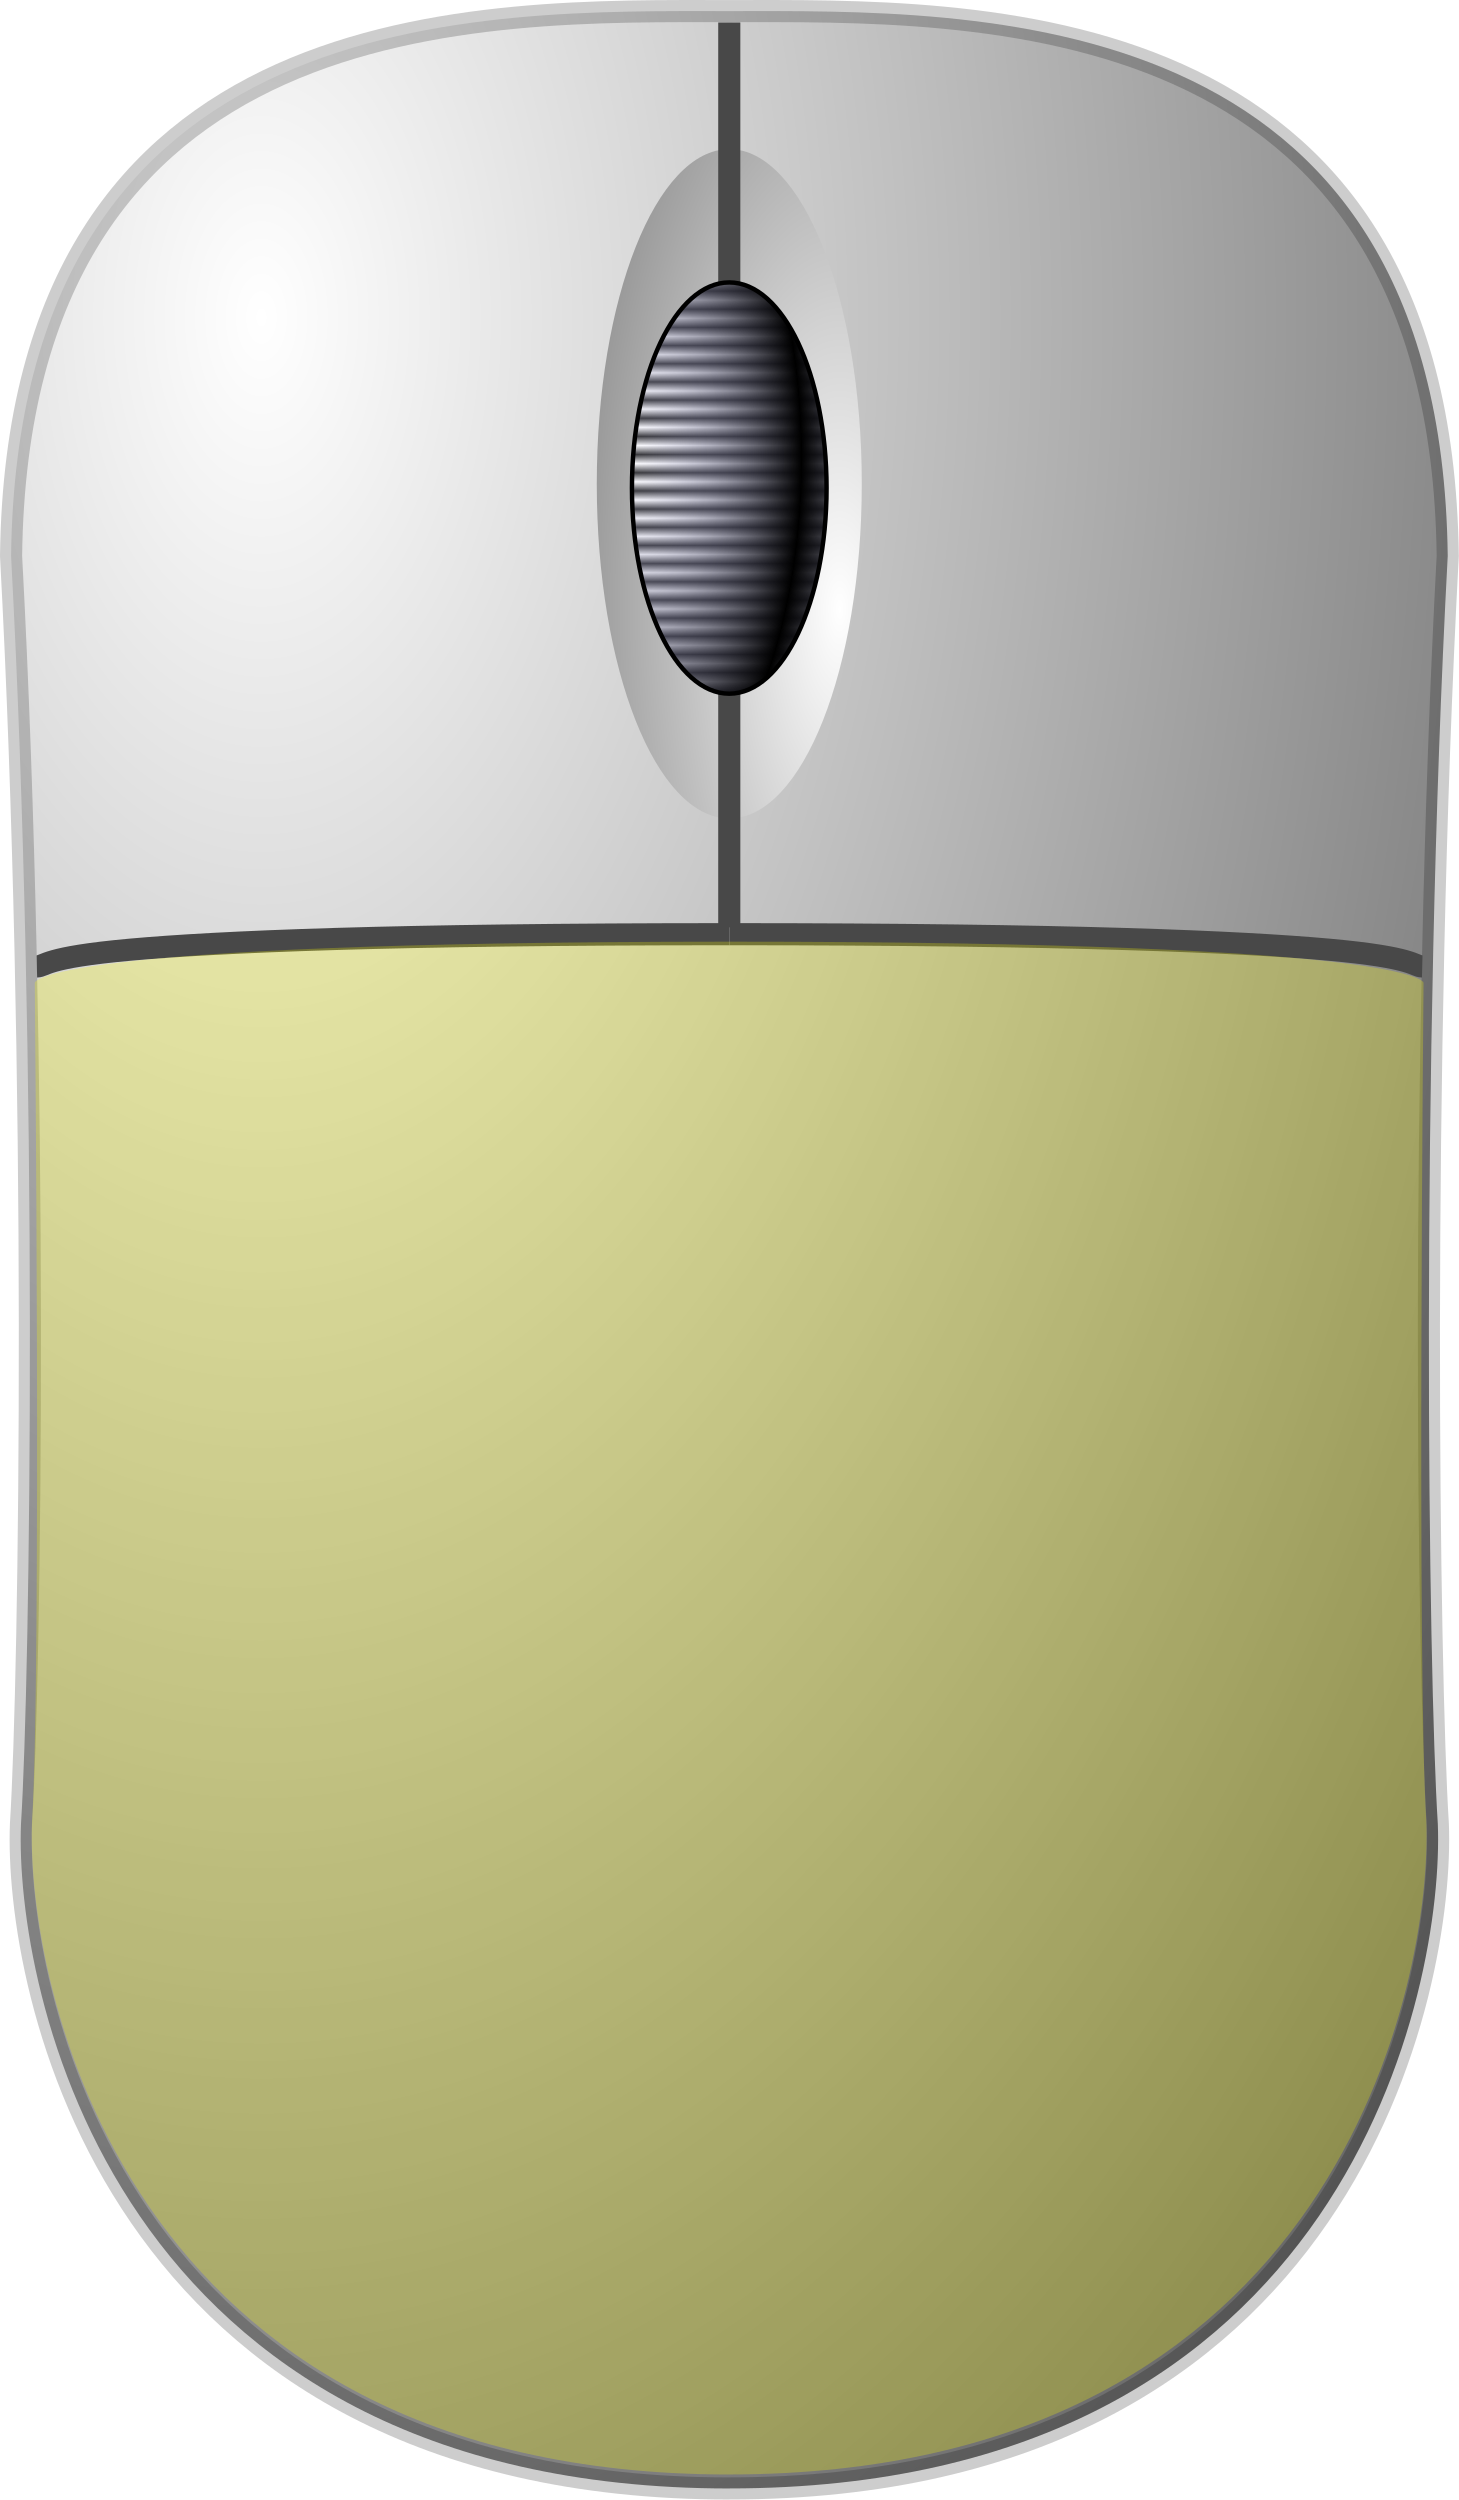
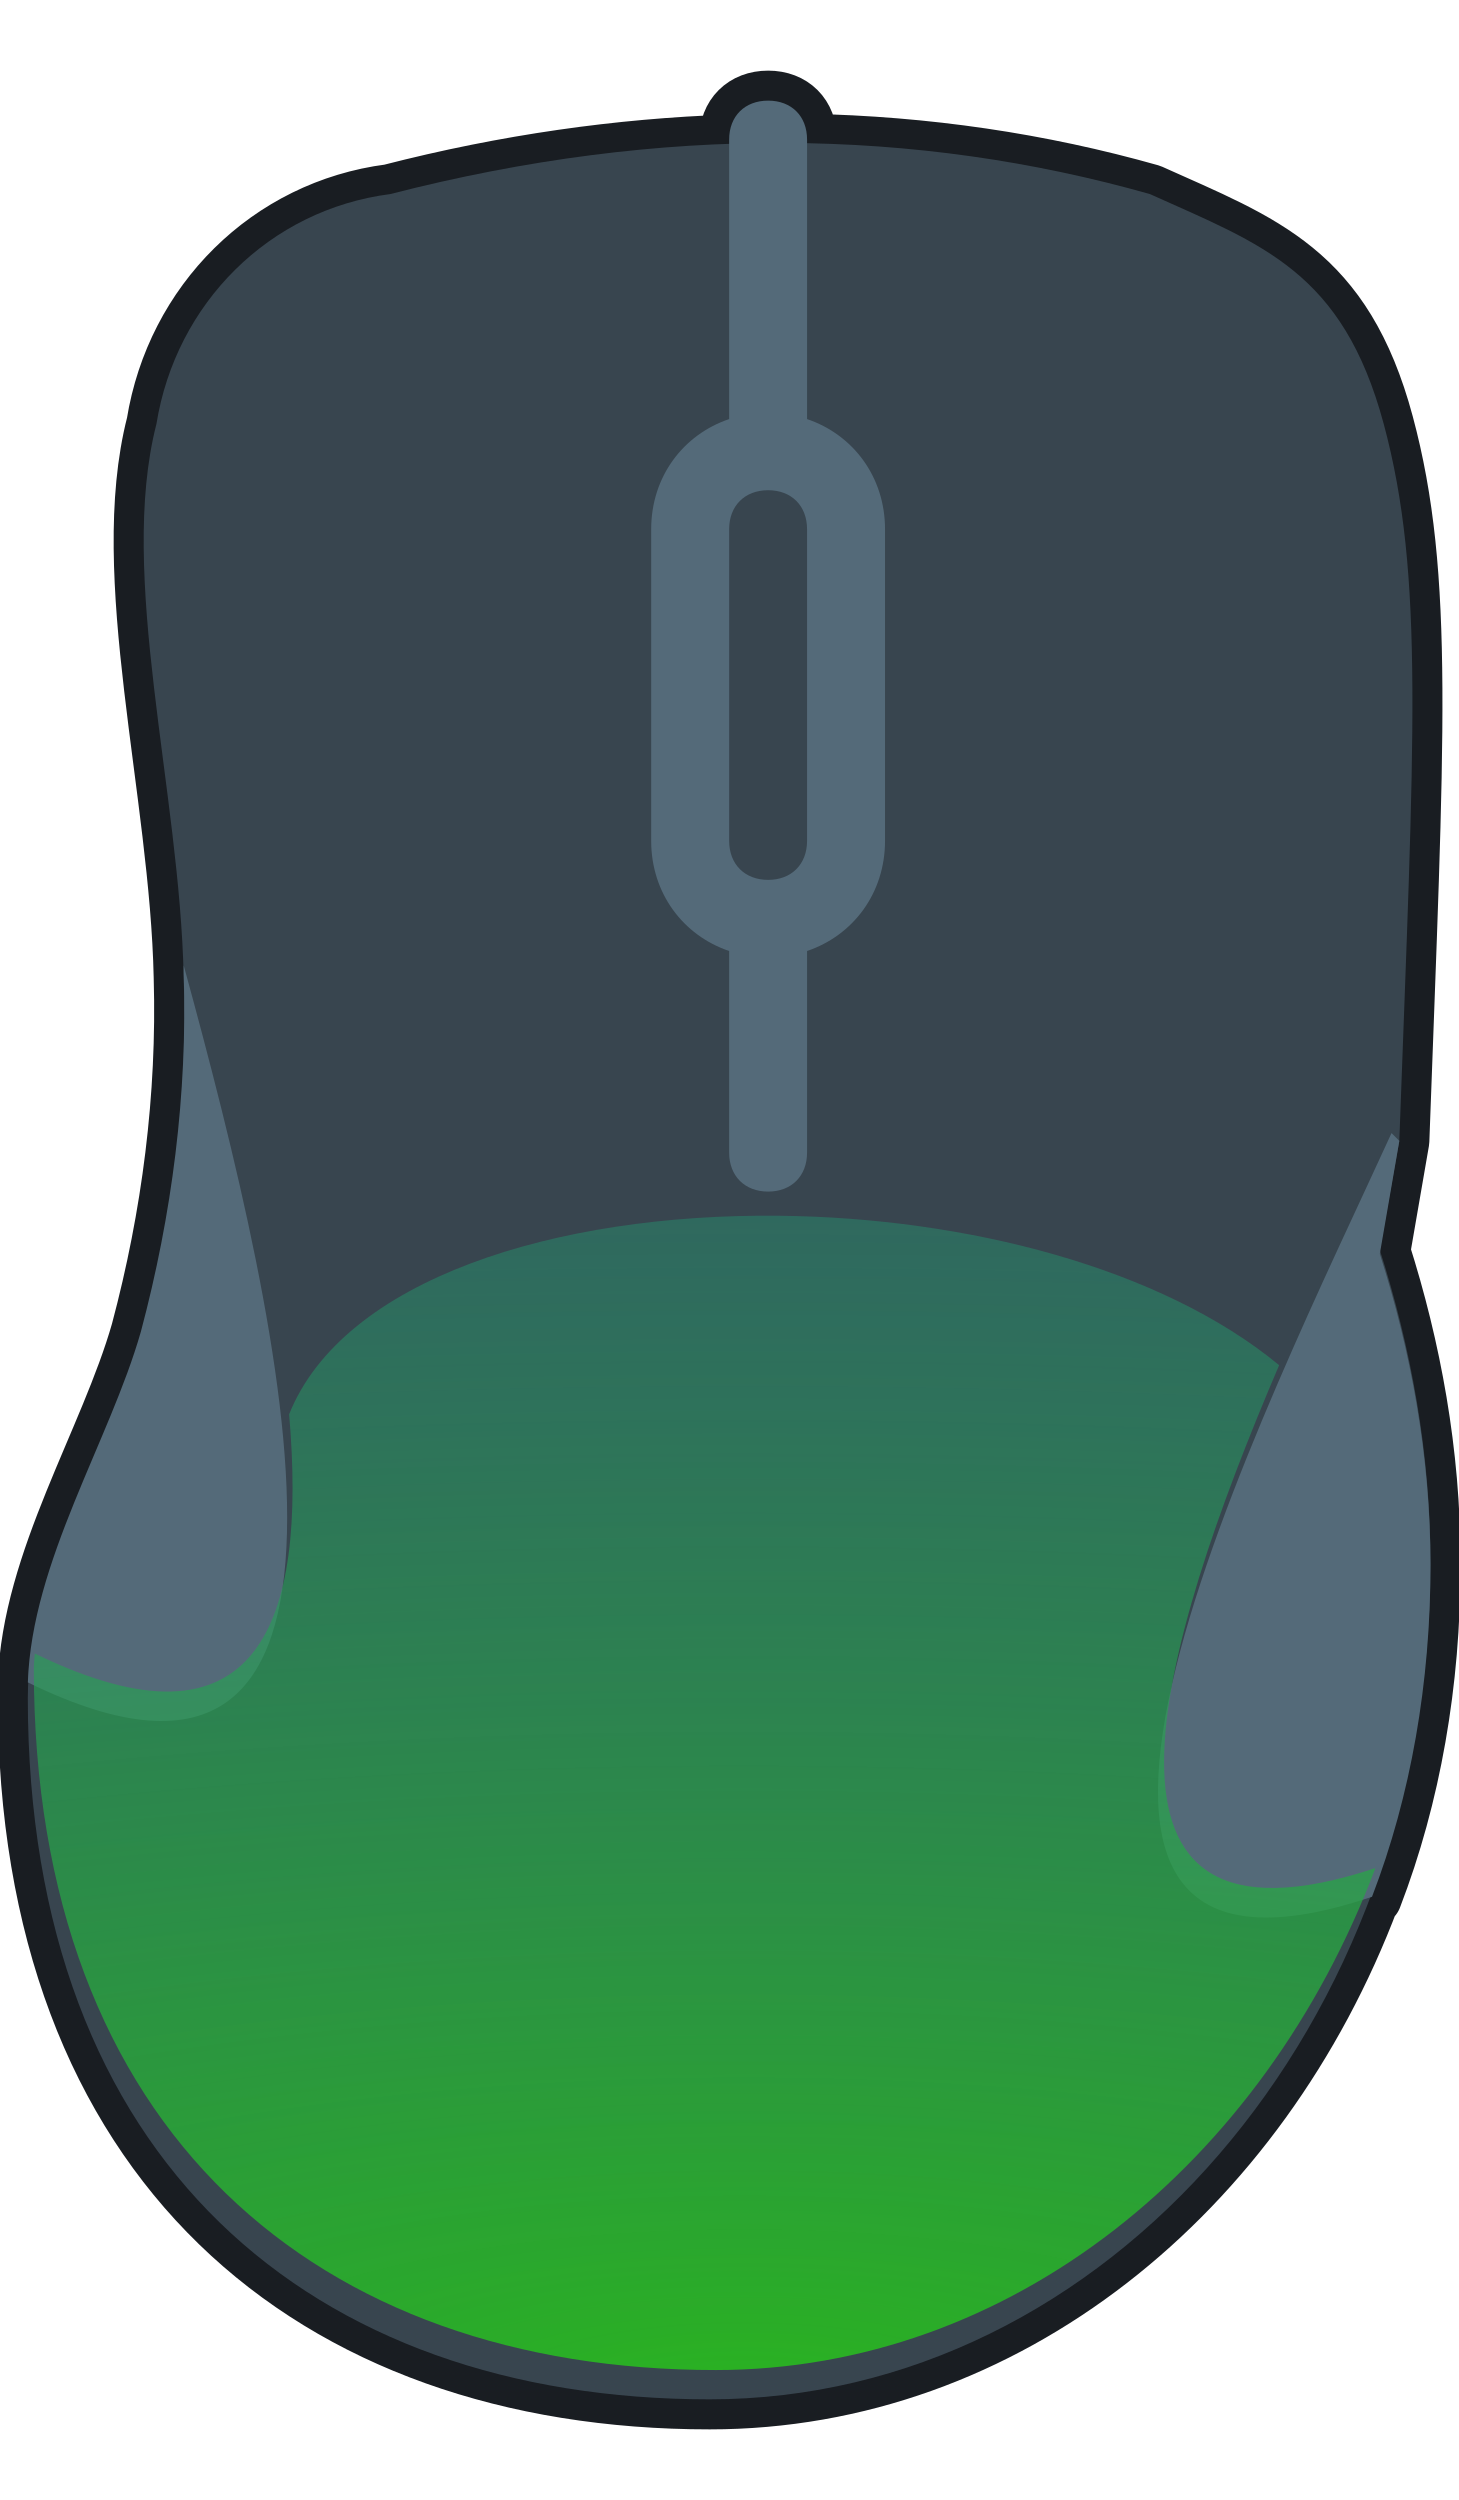
- <svg xmlns="http://www.w3.org/2000/svg" xmlns:xlink="http://www.w3.org/1999/xlink" viewBox="0 0 35 60" version="1.1" id="svg701">
-   <defs id="defs705">
-     <radialGradient id="c" cx="85.528" cy="170.14" r="252.08" gradientTransform="matrix(0.14849,0,0,0.25527,-6.4293,-35.807)" gradientUnits="userSpaceOnUse" spreadMethod="reflect" xlink:href="#b" />
-     <linearGradient id="b">
-       <stop stop-color="#fff" offset="0" id="stop3" />
-       <stop stop-color="#666" offset="1" id="stop5" />
+ <svg xmlns="http://www.w3.org/2000/svg" xmlns:xlink="http://www.w3.org/1999/xlink" version="1.1" viewBox="0 0 35 60" id="svg35">
+   <defs id="defs39">
+     <linearGradient id="linearGradient4456">
+       <stop style="stop-color:#2ab320;stop-opacity:1" offset="0" id="stop4452" />
+       <stop style="stop-color:#207bb3;stop-opacity:0;" offset="1" id="stop4454" />
    </linearGradient>
-     <radialGradient id="a" cx="193.4" cy="181.62" r="68.141" gradientTransform="matrix(0.13524,0,0,0.34162,-6.0078,-47.415)" gradientUnits="userSpaceOnUse" spreadMethod="reflect" xlink:href="#b" />
-     <linearGradient id="d" x1="193.63" x2="193.63" y1="161.65" y2="162.42" gradientTransform="matrix(0.13405,0,0,0.2832,-6.2984,-36.608)" gradientUnits="userSpaceOnUse" spreadMethod="reflect">
-       <stop stop-color="#333" offset="0" id="stop9" />
-       <stop stop-color="#fff" offset="1" id="stop11" />
+     <linearGradient id="linearGradient857">
+       <stop style="stop-color:#207bb3;stop-opacity:1;" offset="0" id="stop853" />
+       <stop style="stop-color:#207bb3;stop-opacity:0;" offset="1" id="stop855" />
    </linearGradient>
-     <radialGradient id="e" cx="158.03" cy="169.2" r="31.163" gradientTransform="matrix(0.13493,0,0,0.28136,-6.2984,-36.608)" gradientUnits="userSpaceOnUse" spreadMethod="reflect">
-       <stop stop-color="#b3b3eb" stop-opacity="0" offset="0" id="stop14" />
-       <stop offset="1" id="stop16" />
-     </radialGradient>
+     <radialGradient xlink:href="#linearGradient857" id="radialGradient859-3" cx="49.397" cy="30.763" fx="49.397" fy="30.763" r="26.048" gradientTransform="matrix(6.532941,0,0,1.980328,-259.5602,-34.45303)" gradientUnits="userSpaceOnUse" />
+     <radialGradient xlink:href="#linearGradient4456" id="radialGradient859-7" cx="57.185" cy="40.552" fx="57.185" fy="40.552" r="26.048" gradientTransform="matrix(6.532941,0,0,-1.980328,-355.7214,137.9498)" gradientUnits="userSpaceOnUse" />
+     <radialGradient xlink:href="#linearGradient857" id="radialGradient859-3-3" cx="49.397" cy="30.763" fx="49.397" fy="30.763" r="26.048" gradientTransform="matrix(6.532941,0,0,1.980328,-259.5602,-34.45303)" gradientUnits="userSpaceOnUse" />
  </defs>
-   <g id="g265" transform="translate(0.00463999,-0.00550988)">
-     <path d="M 17.503,59.729 C 2.598,59.729 0.344,47.619 0.499,43.782 0.728,40.163 0.919,25.606 0.261,13.348 c 0.168,-13.396 11.35,-13.076 17.24,-13.076 5.89,0 17.072,-0.32 17.24,13.076 -0.658,12.258 -0.468,26.815 -0.238,30.433 0.154,3.837 -2.099,15.947 -17.004,15.947" fill="url(#c)" fill-rule="evenodd" stroke="#000000" stroke-linejoin="round" stroke-opacity="0.198" stroke-width="0.531" id="path19" style="fill:url(#c)" />
-     <ellipse cx="17.498" cy="11.617" rx="3.18" ry="8.032" fill="url(#a)" fill-rule="evenodd" id="ellipse21" style="fill:url(#a)" />
-     <g fill="none" stroke="#484848" id="g29">
-       <path d="m 17.505,22.426 c -8.161,0 -12.278,0.183 -14.374,0.371 -2.096,0.188 -2.039,0.399 -2.251,0.404" stroke-width="0.531" id="path23" />
-       <path d="m 17.504,22.426 c 8.161,0 12.278,0.183 14.374,0.371 2.096,0.188 2.039,0.399 2.251,0.404" stroke-width="0.531" id="path25" />
-       <path d="m 17.498,0.546 v 21.716" stroke-width="0.531" id="path27" />
+   <radialGradient id="a" cx="193.4" cy="181.62" r="68.141" gradientTransform="matrix(0.13524,0,0,0.34162,53.70034,-47.415)" gradientUnits="userSpaceOnUse" spreadMethod="reflect" xlink:href="#b" />
+   <linearGradient id="b">
+     <stop stop-color="#fff" offset="0" id="stop3" />
+     <stop stop-color="#666" offset="1" id="stop5" />
+   </linearGradient>
+   <radialGradient id="c" cx="85.528" cy="170.14" r="252.08" gradientTransform="matrix(0.14849,0,0,0.25527,53.27884,-35.807)" gradientUnits="userSpaceOnUse" spreadMethod="reflect" xlink:href="#b" />
+   <linearGradient id="d" x1="193.63" x2="193.63" y1="161.65" y2="162.42" gradientTransform="matrix(0.13405,0,0,0.2832,53.40973,-36.608)" gradientUnits="userSpaceOnUse" spreadMethod="reflect">
+     <stop stop-color="#333" offset="0" id="stop9" />
+     <stop stop-color="#fff" offset="1" id="stop11" />
+   </linearGradient>
+   <radialGradient id="e" cx="158.03" cy="169.2" r="31.163" gradientTransform="matrix(0.13493,0,0,0.28136,53.40973,-36.608)" gradientUnits="userSpaceOnUse" spreadMethod="reflect">
+     <stop stop-color="#b3b3eb" stop-opacity="0" offset="0" id="stop14" />
+     <stop offset="1" id="stop16" />
+   </radialGradient>
+   <g id="g1768" transform="translate(-0.14453,0.7041013)">
+     <path id="path866" style="font-variation-settings:normal;vector-effect:none;fill:#515151;fill-opacity:1;stroke:#191d22;stroke-width:1.44;stroke-linecap:round;stroke-linejoin:round;stroke-miterlimit:4;stroke-dasharray:none;stroke-dashoffset:0;stroke-opacity:1;paint-order:markers fill stroke;stop-color:#000000" d="m 18.58,1.711 c -0.561,0 -0.936,0.373 -0.936,0.934 V 2.766 C 15.016,2.858 12.309,3.235 9.51,3.955 6.611,4.329 4.366,6.572 3.898,9.471 2.963,13.118 4.459,18.262 4.553,22.75 c 0.083,2.867 -0.287,5.733 -1.027,8.508 -0.748,2.618 -2.619,5.517 -2.713,8.416 0.009,0.005 0.018,0.007 0.027,0.012 C 0.834,39.807 0.812,39.928 0.812,40.049 0.812,51.176 7.64,56.881 17.178,56.881 c 7.078,0 13.169,-4.951 15.844,-12.049 0.018,-0.006 0.033,-0.01 0.051,-0.016 0.935,-2.431 1.404,-5.142 1.404,-7.947 0,-0.016 -0.002,-0.031 -0.002,-0.047 3.2e-5,-0.016 0.002,-0.031 0.002,-0.047 0,-2.605 -0.465,-5.117 -1.207,-7.445 L 33.729,26.678 C 34.08,17.011 34.338,13.131 33.354,9.471 32.369,5.81 30.444,5.171 27.744,3.955 25.106,3.208 22.359,2.803 19.514,2.746 V 2.645 c 0,-0.561 -0.373,-0.934 -0.934,-0.934 z" />
+     <g transform="matrix(0.1077535,0,0,0.1077535,0.5224882,1.817919)" id="g878">
+       <path style="fill:#38454f" d="M 167.576,77.102 V 7.678" id="path874" />
    </g>
-     <path d="m 19.833,11.719 a 2.335,4.934 0 1 1 -4.671,0 2.335,4.934 0 1 1 4.671,0 z" fill="url(#d)" fill-rule="evenodd" id="path31" style="fill:url(#d)" />
-     <path d="m 19.833,11.719 a 2.335,4.934 0 1 1 -4.671,0 2.335,4.934 0 1 1 4.671,0 z" fill="url(#e)" fill-rule="evenodd" stroke="#000000" stroke-width="0.107" id="path33" style="fill:url(#e)" />
+     <g transform="matrix(0.1077535,0,0,0.1077535,0.5224882,3.972989)" id="g884">
+       <path style="fill:#38454f" d="m 167.576,161.237 v 52.068" id="path880" />
+     </g>
+     <g id="g902-26" transform="matrix(0.3345302,0,0,0.3345302,-207.0204,-30.29832)" />
+     <g id="g904-6" transform="matrix(0.3345302,0,0,0.3345302,-207.0204,-30.29832)" />
+     <g id="g906-4" transform="matrix(0.3345302,0,0,0.3345302,-207.0204,-30.29832)" />
+     <g id="g908-95" transform="matrix(0.3345302,0,0,0.3345302,-207.0204,-30.29832)" />
+     <g id="g910-0" transform="matrix(0.3345302,0,0,0.3345302,-207.0204,-30.29832)" />
+     <g id="g912-4" transform="matrix(0.3345302,0,0,0.3345302,-207.0204,-30.29832)" />
+     <g id="g914-8" transform="matrix(0.3345302,0,0,0.3345302,-207.0204,-30.29832)" />
+     <g id="g916-7" transform="matrix(0.3345302,0,0,0.3345302,-207.0204,-30.29832)" />
+     <g id="g918-1" transform="matrix(0.3345302,0,0,0.3345302,-207.0204,-30.29832)" />
+     <g id="g920-7" transform="matrix(0.3345302,0,0,0.3345302,-207.0204,-30.29832)" />
+     <g id="g922-2" transform="matrix(0.3345302,0,0,0.3345302,-207.0204,-30.29832)" />
+     <g id="g924-7" transform="matrix(0.3345302,0,0,0.3345302,-207.0204,-30.29832)" />
+     <g id="g926-2" transform="matrix(0.3345302,0,0,0.3345302,-207.0204,-30.29832)" />
+     <g id="g928-2" transform="matrix(0.3345302,0,0,0.3345302,-207.0204,-30.29832)" />
+     <g id="g930-6" transform="matrix(0.3345302,0,0,0.3345302,-207.0204,-30.29832)" />
+     <path style="fill:#38454f;stroke-width:0.108" d="M 33.728,26.677 C 34.079,17.01 34.338,13.132 33.354,9.471 32.369,5.811 30.443,5.17 27.743,3.954 v 0 c -5.611,-1.59 -11.689,-1.683 -18.234,0 v 0 C 6.61,4.328 4.366,6.573 3.899,9.471 2.964,13.118 4.46,18.261 4.553,22.749 c 0.094,2.899 -0.187,5.797 -1.029,8.603 -0.748,2.618 -2.712,5.704 -2.712,8.696 -1.13e-4,11.127 6.826,16.832 16.364,16.832 9.538,0 17.299,-8.977 17.299,-20.104 0,-2.618 -0.468,-5.143 -1.216,-7.481 z" id="path875" />
+     <path style="fill:#546a79;stroke-width:0.108" d="m 0.813,39.674 c 0.094,-2.899 1.964,-5.797 2.712,-8.416 0.748,-2.805 1.122,-5.704 1.029,-8.603 0,-0.094 0,-0.187 0,-0.187 2.431,8.883 5.423,21.694 -3.74,17.206" id="path877" />
+     <path style="fill:#38454f;stroke-width:0.108" d="m 18.579,21.347 v 0 c 1.029,0 1.87,-0.842 1.87,-1.87 v -7.481 c 0,-1.029 -0.842,-1.87 -1.87,-1.87 -1.029,0 -1.87,0.842 -1.87,1.87 v 7.481 c 0,1.029 0.842,1.87 1.87,1.87" id="path879" />
+     <path id="path881" style="fill:#546a79;stroke-width:0.108" d="m 18.58,1.711 c -0.561,0 -0.936,0.373 -0.936,0.934 v 6.709 c -1.104,0.373 -1.871,1.385 -1.871,2.643 v 7.48 c 0,1.257 0.767,2.27 1.871,2.643 v 4.838 c 0,0.561 0.374,0.936 0.936,0.936 0.561,0 0.934,-0.374 0.934,-0.936 v -4.838 c 1.104,-0.373 1.871,-1.385 1.871,-2.643 v -7.48 c 0,-1.257 -0.767,-2.27 -1.871,-2.643 V 2.645 c 0,-0.561 -0.373,-0.934 -0.934,-0.934 z m 0,9.35 c 0.561,0 0.934,0.374 0.934,0.936 v 7.48 c 0,0.561 -0.373,0.936 -0.934,0.936 -0.561,0 -0.936,-0.374 -0.936,-0.936 v -7.48 c 0,-0.561 0.374,-0.936 0.936,-0.936 z" />
+     <path style="fill:#38454f;stroke-width:0.108" d="M 18.579,10.126 V 2.645" id="path883" />
+     <g transform="matrix(0.1077535,0,0,0.1077535,0.522488,3.972989)" id="g893">
+       <path style="fill:#38454f" d="m 167.576,161.237 v 52.068" id="path889" />
+     </g>
+     <path style="fill:#546a79;stroke-width:0.108" d="m 33.728,26.677 -0.187,-0.187 c -2.899,6.359 -10.753,21.787 -0.468,18.328 0.935,-2.431 1.403,-5.143 1.403,-7.948 0,-2.618 -0.468,-5.143 -1.216,-7.481 z" id="path895" />
  </g>
-   <path d="m17.502 59.388c-14.667 0-16.886-11.917-16.733-15.693.226-3.561.066-20.108.066-20.108s-.034-.981 16.665-.987c16.626 0 16.665.987 16.665.987s-.16 16.547.066 20.107c.152 3.776-2.066 15.693-16.733 15.693" fill="#feff00" fill-opacity=".251" fill-rule="evenodd" id="path699" />
+   <g id="g902" transform="matrix(0.3345302,0,0,0.3345302,-207.0204,-30.29832)" />
+   <g id="g904" transform="matrix(0.3345302,0,0,0.3345302,-207.0204,-30.29832)" />
+   <g id="g906" transform="matrix(0.3345302,0,0,0.3345302,-207.0204,-30.29832)" />
+   <g id="g908" transform="matrix(0.3345302,0,0,0.3345302,-207.0204,-30.29832)" />
+   <g id="g910" transform="matrix(0.3345302,0,0,0.3345302,-207.0204,-30.29832)" />
+   <g id="g912" transform="matrix(0.3345302,0,0,0.3345302,-207.0204,-30.29832)" />
+   <g id="g914" transform="matrix(0.3345302,0,0,0.3345302,-207.0204,-30.29832)" />
+   <g id="g916" transform="matrix(0.3345302,0,0,0.3345302,-207.0204,-30.29832)" />
+   <g id="g918" transform="matrix(0.3345302,0,0,0.3345302,-207.0204,-30.29832)" />
+   <g id="g920" transform="matrix(0.3345302,0,0,0.3345302,-207.0204,-30.29832)" />
+   <g id="g922" transform="matrix(0.3345302,0,0,0.3345302,-207.0204,-30.29832)" />
+   <g id="g924" transform="matrix(0.3345302,0,0,0.3345302,-207.0204,-30.29832)" />
+   <g id="g926" transform="matrix(0.3345302,0,0,0.3345302,-207.0204,-30.29832)" />
+   <g id="g928" transform="matrix(0.3345302,0,0,0.3345302,-207.0204,-30.29832)" />
+   <g id="g930" transform="matrix(0.3345302,0,0,0.3345302,-207.0204,-30.29832)" />
+   <g id="g902-2" transform="matrix(0.3345302,0,0,0.3345302,-207.0204,-30.29832)" />
+   <g id="g904-2" transform="matrix(0.3345302,0,0,0.3345302,-207.0204,-30.29832)" />
+   <g id="g906-8" transform="matrix(0.3345302,0,0,0.3345302,-207.0204,-30.29832)" />
+   <g id="g908-9" transform="matrix(0.3345302,0,0,0.3345302,-207.0204,-30.29832)" />
+   <g id="g910-7" transform="matrix(0.3345302,0,0,0.3345302,-207.0204,-30.29832)" />
+   <g id="g912-3" transform="matrix(0.3345302,0,0,0.3345302,-207.0204,-30.29832)" />
+   <g id="g914-6" transform="matrix(0.3345302,0,0,0.3345302,-207.0204,-30.29832)" />
+   <g id="g916-1" transform="matrix(0.3345302,0,0,0.3345302,-207.0204,-30.29832)" />
+   <g id="g918-2" transform="matrix(0.3345302,0,0,0.3345302,-207.0204,-30.29832)" />
+   <g id="g920-9" transform="matrix(0.3345302,0,0,0.3345302,-207.0204,-30.29832)" />
+   <g id="g922-3" transform="matrix(0.3345302,0,0,0.3345302,-207.0204,-30.29832)" />
+   <g id="g924-1" transform="matrix(0.3345302,0,0,0.3345302,-207.0204,-30.29832)" />
+   <g id="g926-9" transform="matrix(0.3345302,0,0,0.3345302,-207.0204,-30.29832)" />
+   <g id="g928-4" transform="matrix(0.3345302,0,0,0.3345302,-207.0204,-30.29832)" />
+   <g id="g930-7" transform="matrix(0.3345302,0,0,0.3345302,-207.0204,-30.29832)" />
+   <path id="path1596-6" style="font-variation-settings:normal;vector-effect:none;fill:url(#radialGradient859-7);fill-opacity:1;stroke:none;stroke-width:17.406;stroke-linecap:round;stroke-linejoin:round;stroke-miterlimit:4;stroke-dasharray:none;stroke-dashoffset:0;stroke-opacity:1;stop-color:#000000" d="M 18.705 29.178 C 13.327 29.118 8.234 30.705 6.939 33.943 C 7.373 38.948 6.206 42.304 0.834 39.684 C 0.828 39.805 0.812 39.927 0.812 40.049 C 0.812 51.176 7.64 56.881 17.178 56.881 C 24.254 56.881 30.335 51.929 33.01 44.834 C 25.463 47.332 27.803 39.549 30.699 32.764 C 27.872 30.429 23.196 29.227 18.705 29.178 z " />
</svg>
